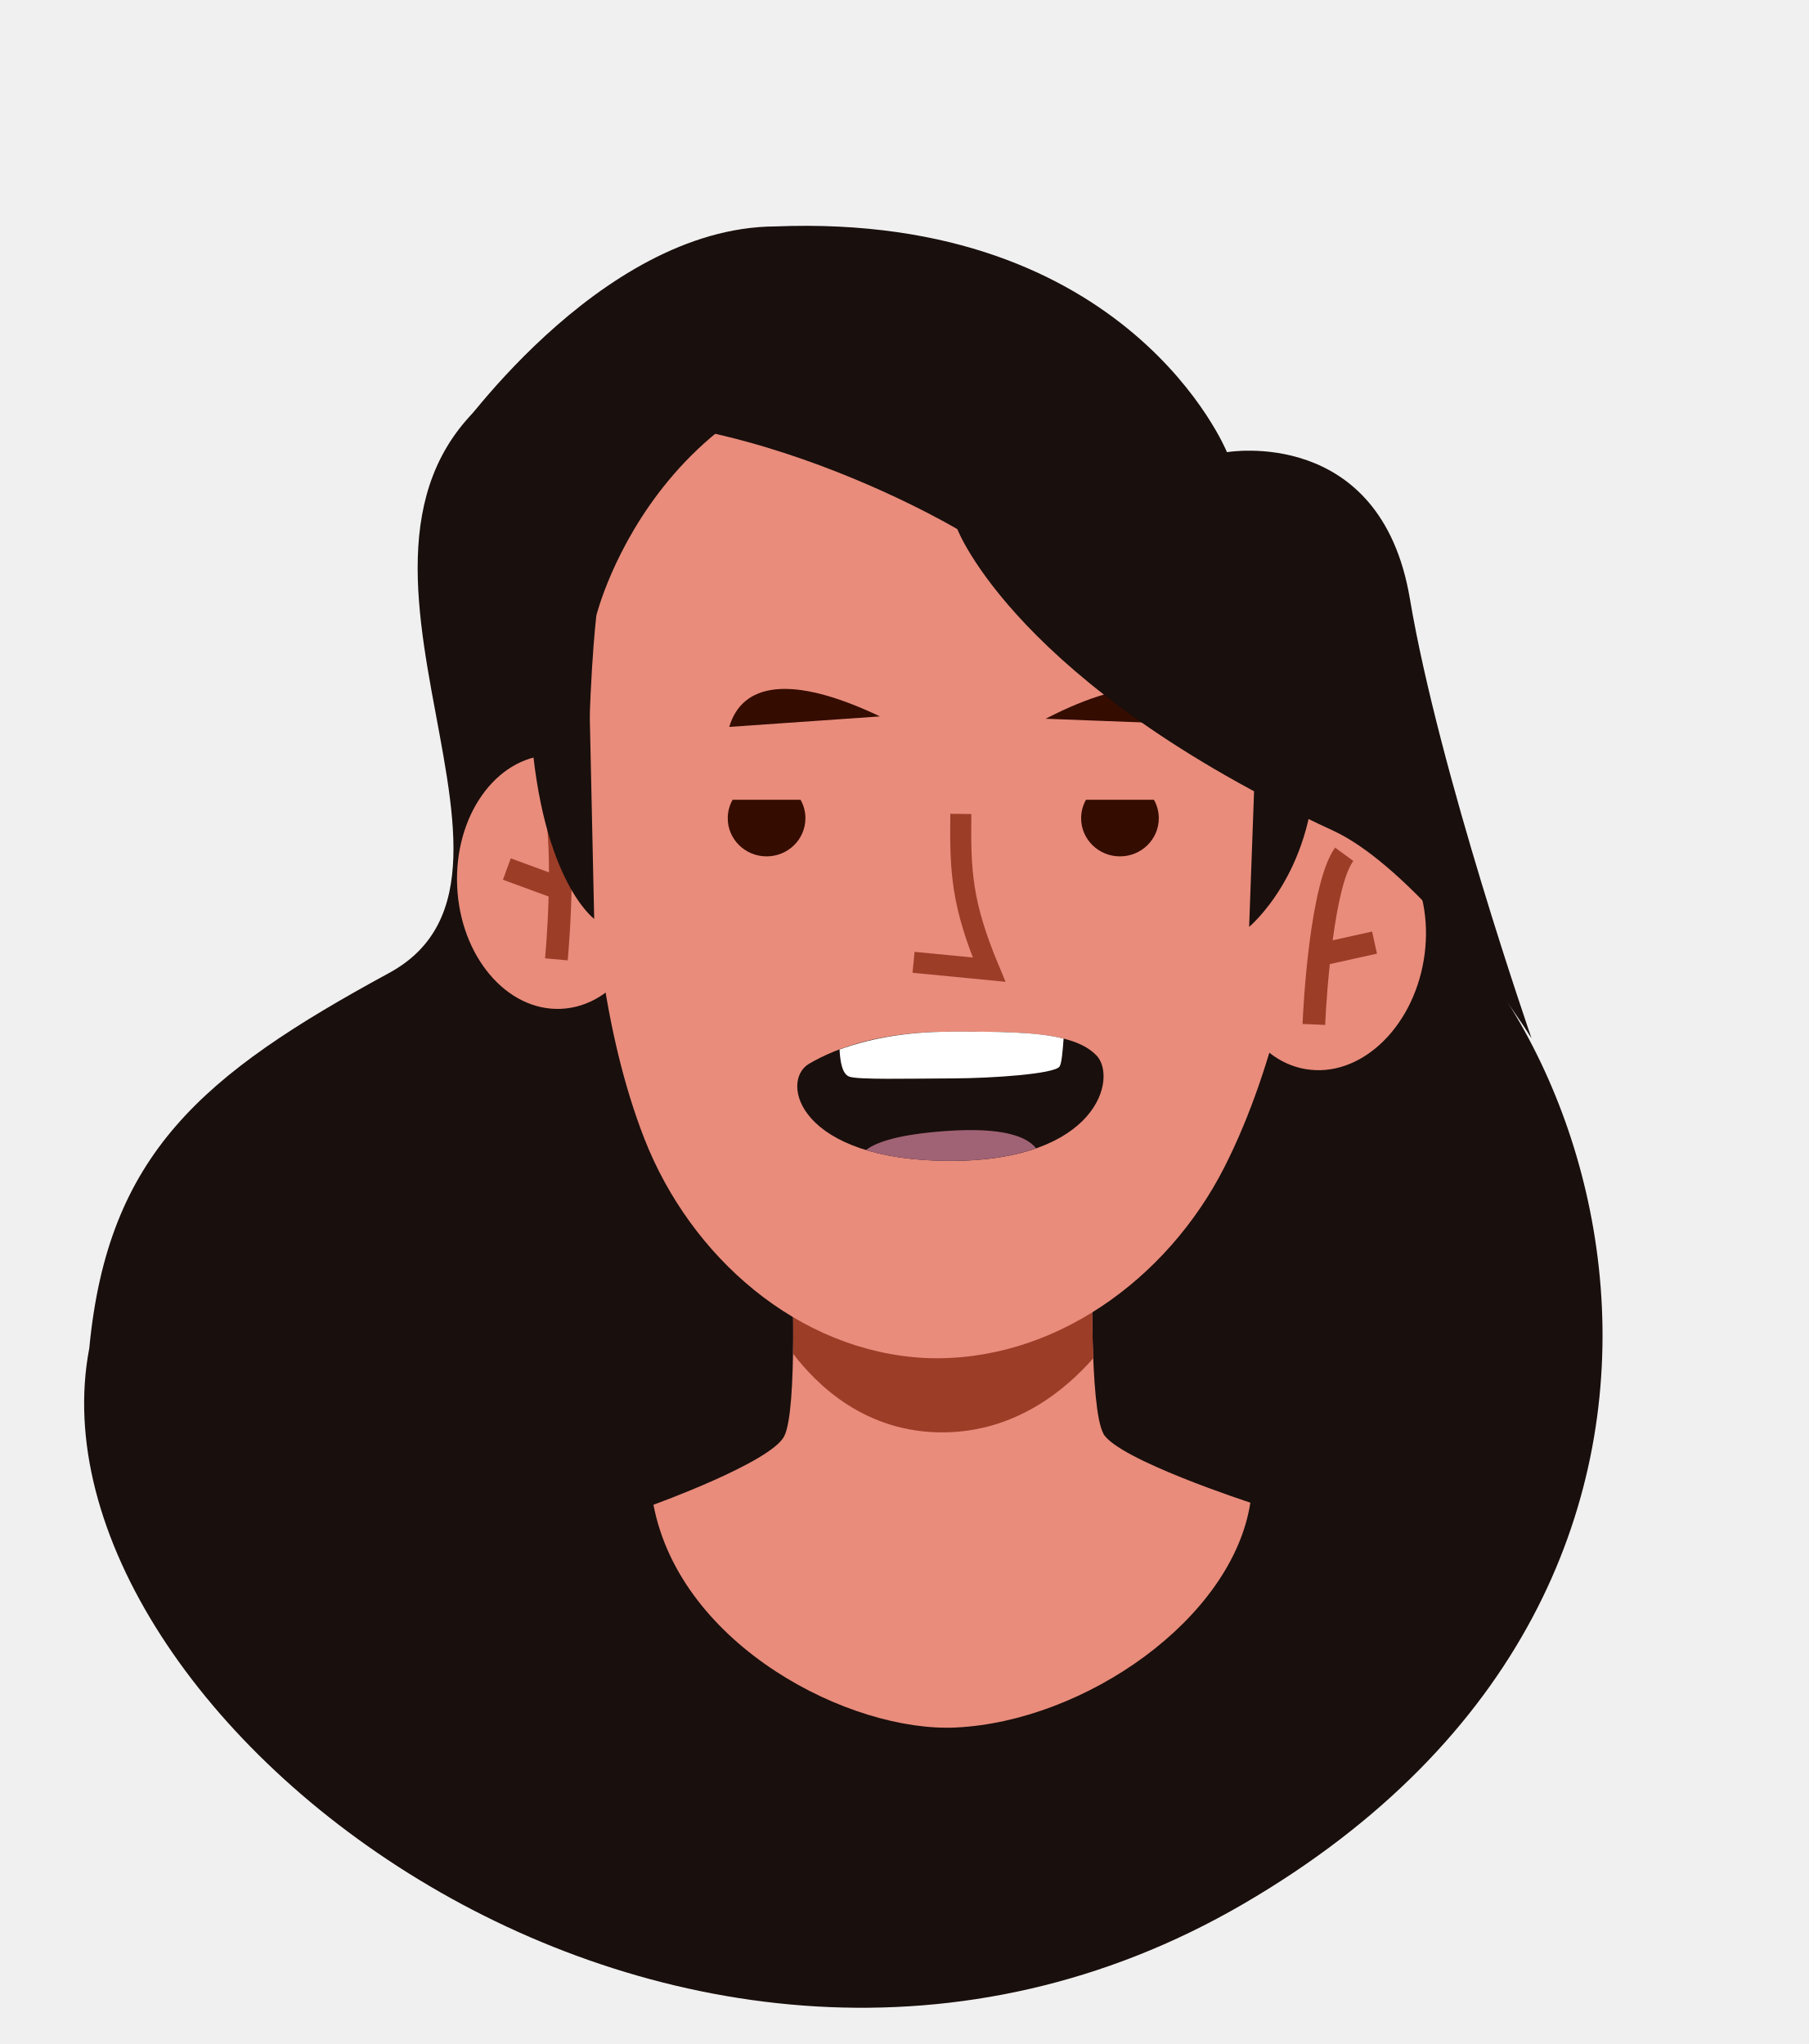
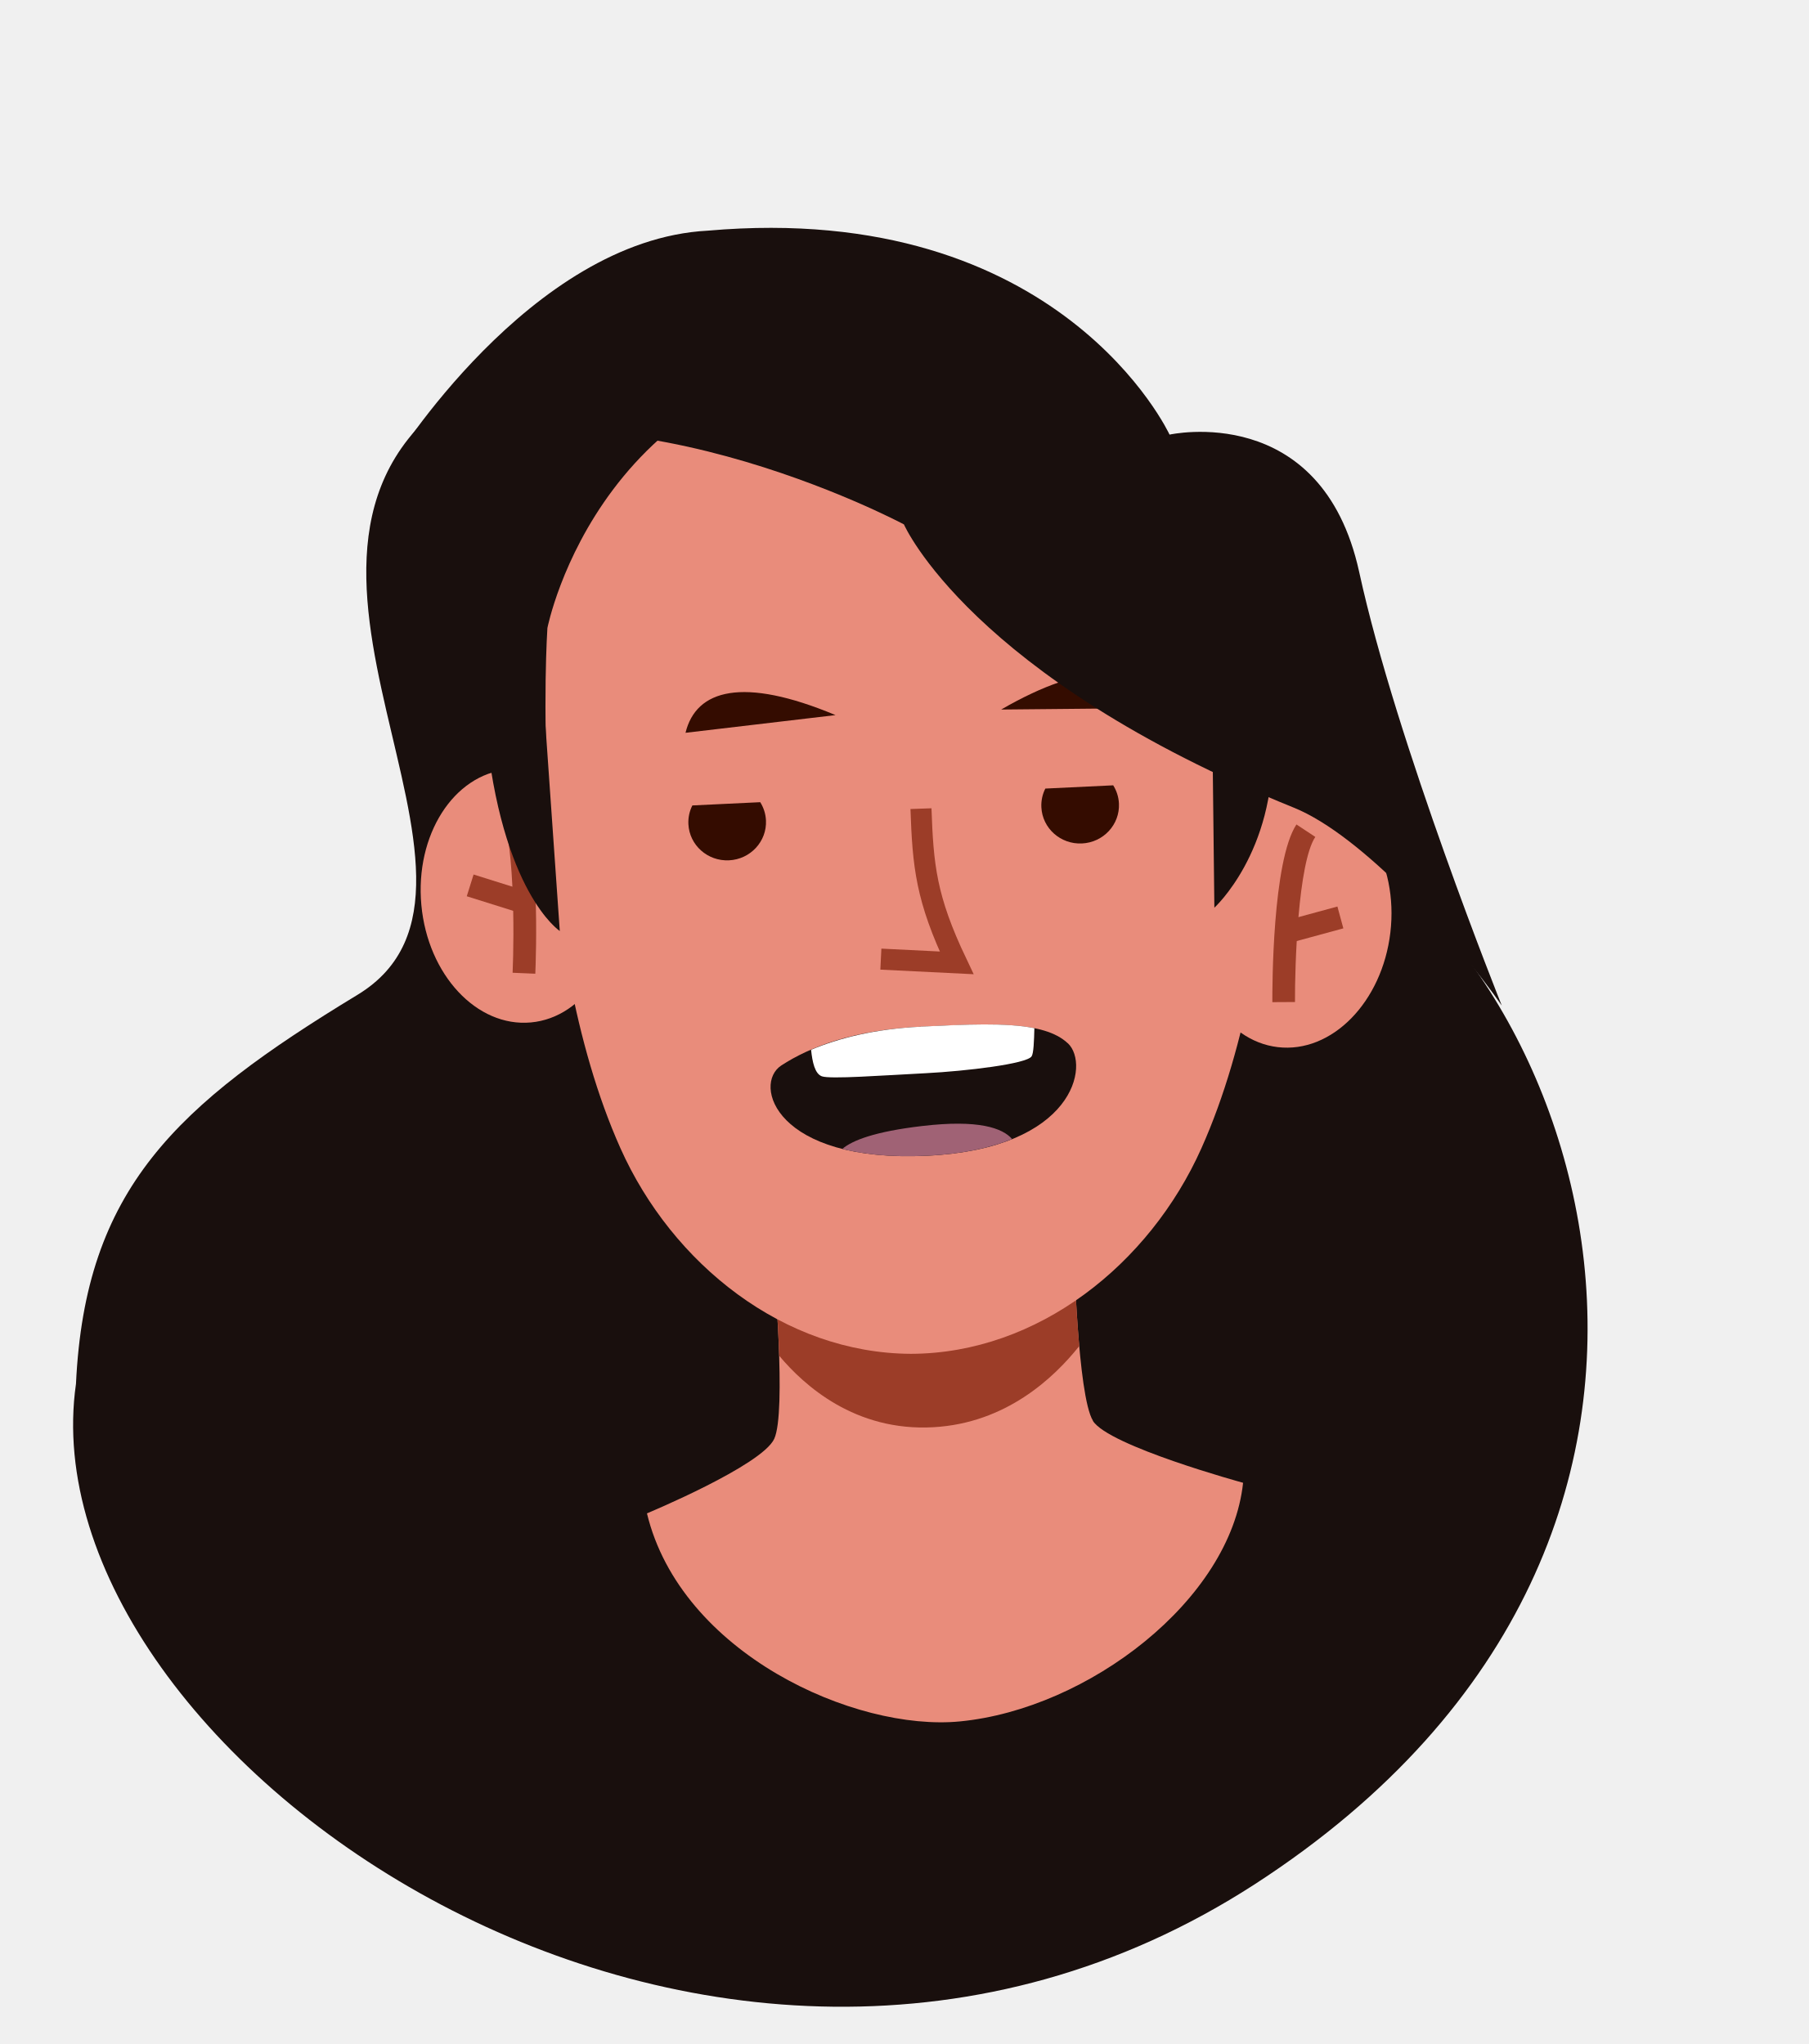
<svg xmlns="http://www.w3.org/2000/svg" width="215" height="243" viewBox="0 0 215 243" fill="none">
-   <path d="M121.41 56.754C121.41 56.754 86.229 30.497 62.215 44.458C32.137 61.961 68.458 103.603 46.245 115.672C24.032 127.741 12.81 137.174 10.614 160.273C2.239 203.866 81.096 265.173 147.765 226.353C214.435 187.534 190.721 114.908 159.412 100.467C121.74 83.084 121.44 56.784 121.44 56.784L121.41 56.754Z" fill="#190F0D" />
-   <path d="M169.218 114.136C170.591 105.911 166.542 98.381 160.174 97.318C153.806 96.255 147.53 102.061 146.157 110.287C144.784 118.512 148.833 126.042 155.201 127.105C161.569 128.168 167.845 122.362 169.218 114.136Z" fill="#E98C7B" />
-   <path d="M54.335 105.364C53.968 97.032 58.899 90.048 65.349 89.764C71.799 89.48 77.326 96.003 77.693 104.335C78.06 112.666 73.129 119.65 66.679 119.935C60.229 120.219 54.703 113.695 54.335 105.364Z" fill="#E98C7B" />
-   <path d="M131.137 170.417C129.451 167.339 129.847 150.102 129.847 150.102L111.979 149.848L94.121 150.426C94.121 150.426 94.828 167.65 93.196 170.767C91.565 173.874 77.665 178.89 77.665 178.89C80.872 195.686 101.084 206 113.655 205.372C128.939 204.617 146.467 192.488 148.611 178.642C148.611 178.642 132.823 173.505 131.127 170.427L131.137 170.417Z" fill="#E98C7B" />
-   <path d="M129.938 161.468C129.835 159.038 129.806 156.551 129.809 154.518C127.375 155.492 121.418 157.414 112.056 157.497C100.558 157.6 94.987 154.817 94.24 154.41C94.276 156.286 94.295 158.612 94.264 160.934C97.029 164.568 102.828 170.371 112.17 170.287C120.801 170.21 126.73 165.131 129.937 161.478L129.938 161.468Z" fill="#9C3D28" />
-   <path d="M70.873 73.194C70.873 73.194 78.883 40.609 115.645 42.202C152.394 44.154 157.229 77.358 157.229 77.358C157.229 77.358 157.886 114.356 145.547 138.713C138.75 152.135 125.02 162.111 109.922 161.444C94.832 160.658 82.071 149.403 76.591 135.385C66.655 109.955 70.873 73.194 70.873 73.194Z" fill="#E98C7B" />
-   <path d="M130.303 125.463C127.563 122.613 121.053 122.653 112.953 122.653C104.853 122.653 99.583 124.463 96.163 126.463C92.633 128.523 94.883 138.003 112.953 138.013C130.473 138.023 132.843 128.113 130.313 125.463H130.303Z" fill="#190F0D" />
-   <path d="M112.943 122.654C107.473 122.654 103.103 123.554 99.783 124.774C99.863 126.234 100.093 127.644 100.913 127.984C101.873 128.384 108.043 128.224 113.303 128.204C118.043 128.184 125.293 127.674 125.923 126.804C126.183 126.454 126.303 124.974 126.413 123.474C123.073 122.634 118.363 122.644 112.943 122.644V122.654Z" fill="white" />
-   <path d="M112.533 134.453C106.883 134.843 104.153 135.763 102.923 136.723C105.523 137.513 108.813 138.013 112.943 138.013C117.183 138.013 120.533 137.433 123.143 136.513C122.073 135.153 119.293 133.983 112.533 134.453Z" fill="#A06275" />
-   <path d="M149.135 91.742L148.465 110.19C148.465 110.19 156.018 103.949 156.285 91.128L149.135 91.742Z" fill="#190F0D" />
-   <path d="M67.473 114.184C67.627 112.47 68.938 97.332 66.432 92.731L64.06 94.02C65.854 97.305 65.193 109.507 64.784 113.93L67.474 114.174L67.473 114.184Z" fill="#9C3D28" />
-   <path d="M60.708 102.044L67.214 104.432L66.28 106.976L59.775 104.588L60.708 102.044Z" fill="#9C3D28" />
-   <path d="M70.622 109.241C70.622 109.241 63.896 104.344 62.967 84.553L70.061 83.566L70.622 109.241Z" fill="#190F0D" />
-   <path fill-rule="evenodd" clip-rule="evenodd" d="M87.073 95.083C86.706 95.733 86.496 96.482 86.496 97.278C86.496 99.78 88.562 101.809 91.112 101.809C93.661 101.809 95.727 99.78 95.727 97.278C95.727 96.482 95.518 95.733 95.15 95.083H87.073Z" fill="#340C00" />
-   <path fill-rule="evenodd" clip-rule="evenodd" d="M129.073 95.083C128.706 95.733 128.496 96.482 128.496 97.278C128.496 99.78 130.563 101.809 133.112 101.809C135.661 101.809 137.727 99.78 137.727 97.278C137.727 96.482 137.518 95.733 137.15 95.083H129.073Z" fill="#340C00" />
-   <path d="M154.812 121.744C154.886 120.035 155.611 104.972 158.681 100.77L160.849 102.355C158.653 105.357 157.688 117.451 157.501 121.847L154.812 121.734L154.812 121.744Z" fill="#9C3D28" />
-   <path d="M163.079 110.748L156.361 112.235L156.943 114.862L163.66 113.375L163.079 110.748Z" fill="#9C3D28" />
-   <path d="M114.197 96.763C114.112 103.561 114.278 107.437 117.556 115.276L108.58 114.403" stroke="#9C3D28" stroke-width="2.5" />
-   <path d="M86.673 86.418C88.175 81.332 93.787 80.032 104.583 85.169L86.673 86.418Z" fill="#340C00" />
-   <path d="M142.218 86.132C140.556 81.097 134.906 79.974 124.277 85.448L142.218 86.132Z" fill="#340C00" />
-   <path d="M53.36 52.841C78.903 42.05 113.786 62.912 113.786 62.912C113.786 62.912 120.794 81.377 158.466 98.761C166.421 102.423 177.047 115.483 182.03 123.439C182.03 123.439 171.014 91.675 167.562 71.14C164.08 50.574 145.829 53.756 145.829 53.756C145.829 53.756 134.301 25.243 92.164 26.918C70.971 27.008 53.36 52.841 53.36 52.841Z" fill="#190F0D" />
+   <path class="hair" d="M114.756 55.83C114.756 55.83 78.362 31.283 55.042 46.374C25.834 65.293 64.102 105.153 42.491 118.269C20.879 131.385 10.12 141.344 9.03 164.52C2.746 208.464 84.44 265.935 149.18 223.977C213.92 182.018 186.765 110.608 154.803 97.678C116.343 82.114 114.788 55.858 114.788 55.858L114.756 55.83Z" fill="#190F0D" />
+   <path class="skin" d="M165.25 110.865C166.229 102.583 161.825 95.255 155.413 94.497C149.002 93.739 143.011 99.839 142.032 108.121C141.053 116.402 145.457 123.73 151.869 124.488C158.281 125.246 164.272 119.147 165.25 110.865Z" fill="#E98C7B" />
+   <path class="skin" d="M50.079 107.587C49.315 99.283 53.907 92.071 60.336 91.479C66.765 90.887 72.596 97.14 73.361 105.444C74.125 113.748 69.533 120.96 63.104 121.552C56.675 122.144 50.844 115.892 50.079 107.587Z" fill="#E98C7B" />
+   <path class="skin" d="M129.899 168.899C128.068 165.905 127.64 148.668 127.64 148.668L109.781 149.267L91.971 150.697C91.971 150.697 93.499 167.868 92.018 171.06C90.537 174.241 76.893 179.915 76.893 179.915C80.898 196.538 101.579 205.876 114.106 204.648C129.337 203.164 146.265 190.212 147.745 176.28C147.745 176.28 131.731 171.903 129.889 168.909L129.899 168.899Z" fill="#E98C7B" />
+   <path d="M128.274 160.017C128.055 157.594 127.907 155.112 127.814 153.081C125.429 154.17 119.57 156.375 110.223 156.904C98.743 157.556 93.045 155.042 92.28 154.672C92.406 156.544 92.536 158.866 92.616 161.187C95.551 164.685 101.62 170.204 110.948 169.674C119.565 169.186 125.245 163.829 128.274 160.027L128.274 160.017Z" fill="#9C3D28" />
+   <path class="skin" d="M65.061 74.663C65.061 74.663 71.507 41.734 108.302 41.569C145.103 41.765 151.518 74.7 151.518 74.7C151.518 74.7 153.941 111.625 142.778 136.543C136.63 150.274 123.392 160.894 108.28 160.949C93.169 160.884 79.886 150.251 73.743 136.511C62.604 111.585 65.061 74.663 65.061 74.663Z" fill="#E98C7B" />
+   <path class="hair" d="M126.919 124.036C124.046 121.32 117.545 121.671 109.454 122.058C101.364 122.445 96.186 124.504 92.865 126.665C89.438 128.891 92.138 138.253 110.188 137.4C127.688 136.574 129.582 126.562 126.929 124.036L126.919 124.036Z" fill="#190F0D" />
+   <path d="M109.445 122.058C103.982 122.32 99.659 123.427 96.401 124.804C96.551 126.259 96.848 127.656 97.683 127.957C98.662 128.31 104.817 127.856 110.07 127.585C114.804 127.339 122.021 126.483 122.609 125.584C122.852 125.222 122.901 123.738 122.939 122.234C119.563 121.555 114.859 121.79 109.445 122.048L109.445 122.058Z" fill="white" />
+   <path d="M109.599 133.865C103.974 134.524 101.291 135.573 100.109 136.591C102.743 137.256 106.053 137.598 110.179 137.401C114.414 137.198 117.732 136.459 120.295 135.416C119.162 134.108 116.329 133.072 109.599 133.865Z" fill="#A06275" />
+   <path class="hair" d="M144.121 89.454L144.332 107.913C144.332 107.913 151.579 101.319 151.233 88.499L144.121 89.454Z" fill="#190F0D" />
+   <path d="M63.623 115.77C63.695 114.051 64.281 98.868 61.559 94.392L59.251 95.792C61.2 98.988 61.122 111.208 60.925 115.646L63.623 115.76L63.623 115.77Z" fill="#9C3D28" />
+   <path d="M56.287 103.966L62.899 106.041L62.088 108.627L55.476 106.552L56.287 103.966Z" fill="#9C3D28" />
+   <path class="hair" d="M66.532 110.682C66.532 110.682 59.58 106.112 57.707 86.388L64.745 85.064L66.532 110.682Z" fill="#190F0D" />
+   <path fill-rule="evenodd" clip-rule="evenodd" d="M82.29 95.754C81.953 96.421 81.78 97.178 81.818 97.974C81.937 100.473 84.098 102.4 86.644 102.279C89.191 102.157 91.158 100.032 91.038 97.533C91 96.738 90.755 96 90.357 95.368L82.29 95.754Z" fill="#340C00" />
+   <path fill-rule="evenodd" clip-rule="evenodd" d="M124.242 93.749C123.905 94.416 123.732 95.174 123.77 95.969C123.889 98.468 126.05 100.396 128.596 100.274C131.143 100.152 133.11 98.028 132.99 95.528C132.952 94.733 132.707 93.995 132.309 93.363L124.242 93.749Z" fill="#340C00" />
+   <path d="M151.224 119.151C151.216 117.441 151.221 102.359 154.087 98.016L156.328 99.495C154.278 102.599 153.891 114.725 153.914 119.126L151.224 119.141L151.224 119.151Z" fill="#9C3D28" />
+   <path d="M158.956 107.772L152.317 109.578L153.024 112.174L159.662 110.368L158.956 107.772Z" fill="#9C3D28" />
+   <path d="M109.461 96.136C109.701 102.931 110.052 106.795 113.701 114.469L104.694 114.025" stroke="#9C3D28" stroke-width="2.5" />
+   <path d="M81.476 87.118C82.734 81.967 88.277 80.4 99.306 85.015L81.476 87.118Z" fill="#340C00" />
+   <path d="M136.944 84.18C135.043 79.23 129.346 78.378 118.991 84.353L136.944 84.18Z" fill="#340C00" />
+   <path class="hair" d="M46.597 55.169C71.596 43.171 107.436 62.344 107.436 62.344C107.436 62.344 115.317 80.454 153.776 96.019C161.897 99.297 173.135 111.835 178.492 119.544C178.492 119.544 165.971 88.342 161.543 67.995C157.083 47.619 139.005 51.669 139.005 51.669C139.005 51.669 126.129 23.738 84.119 27.423C62.955 28.525 46.597 55.169 46.597 55.169Z" fill="#190F0D" />
</svg>
